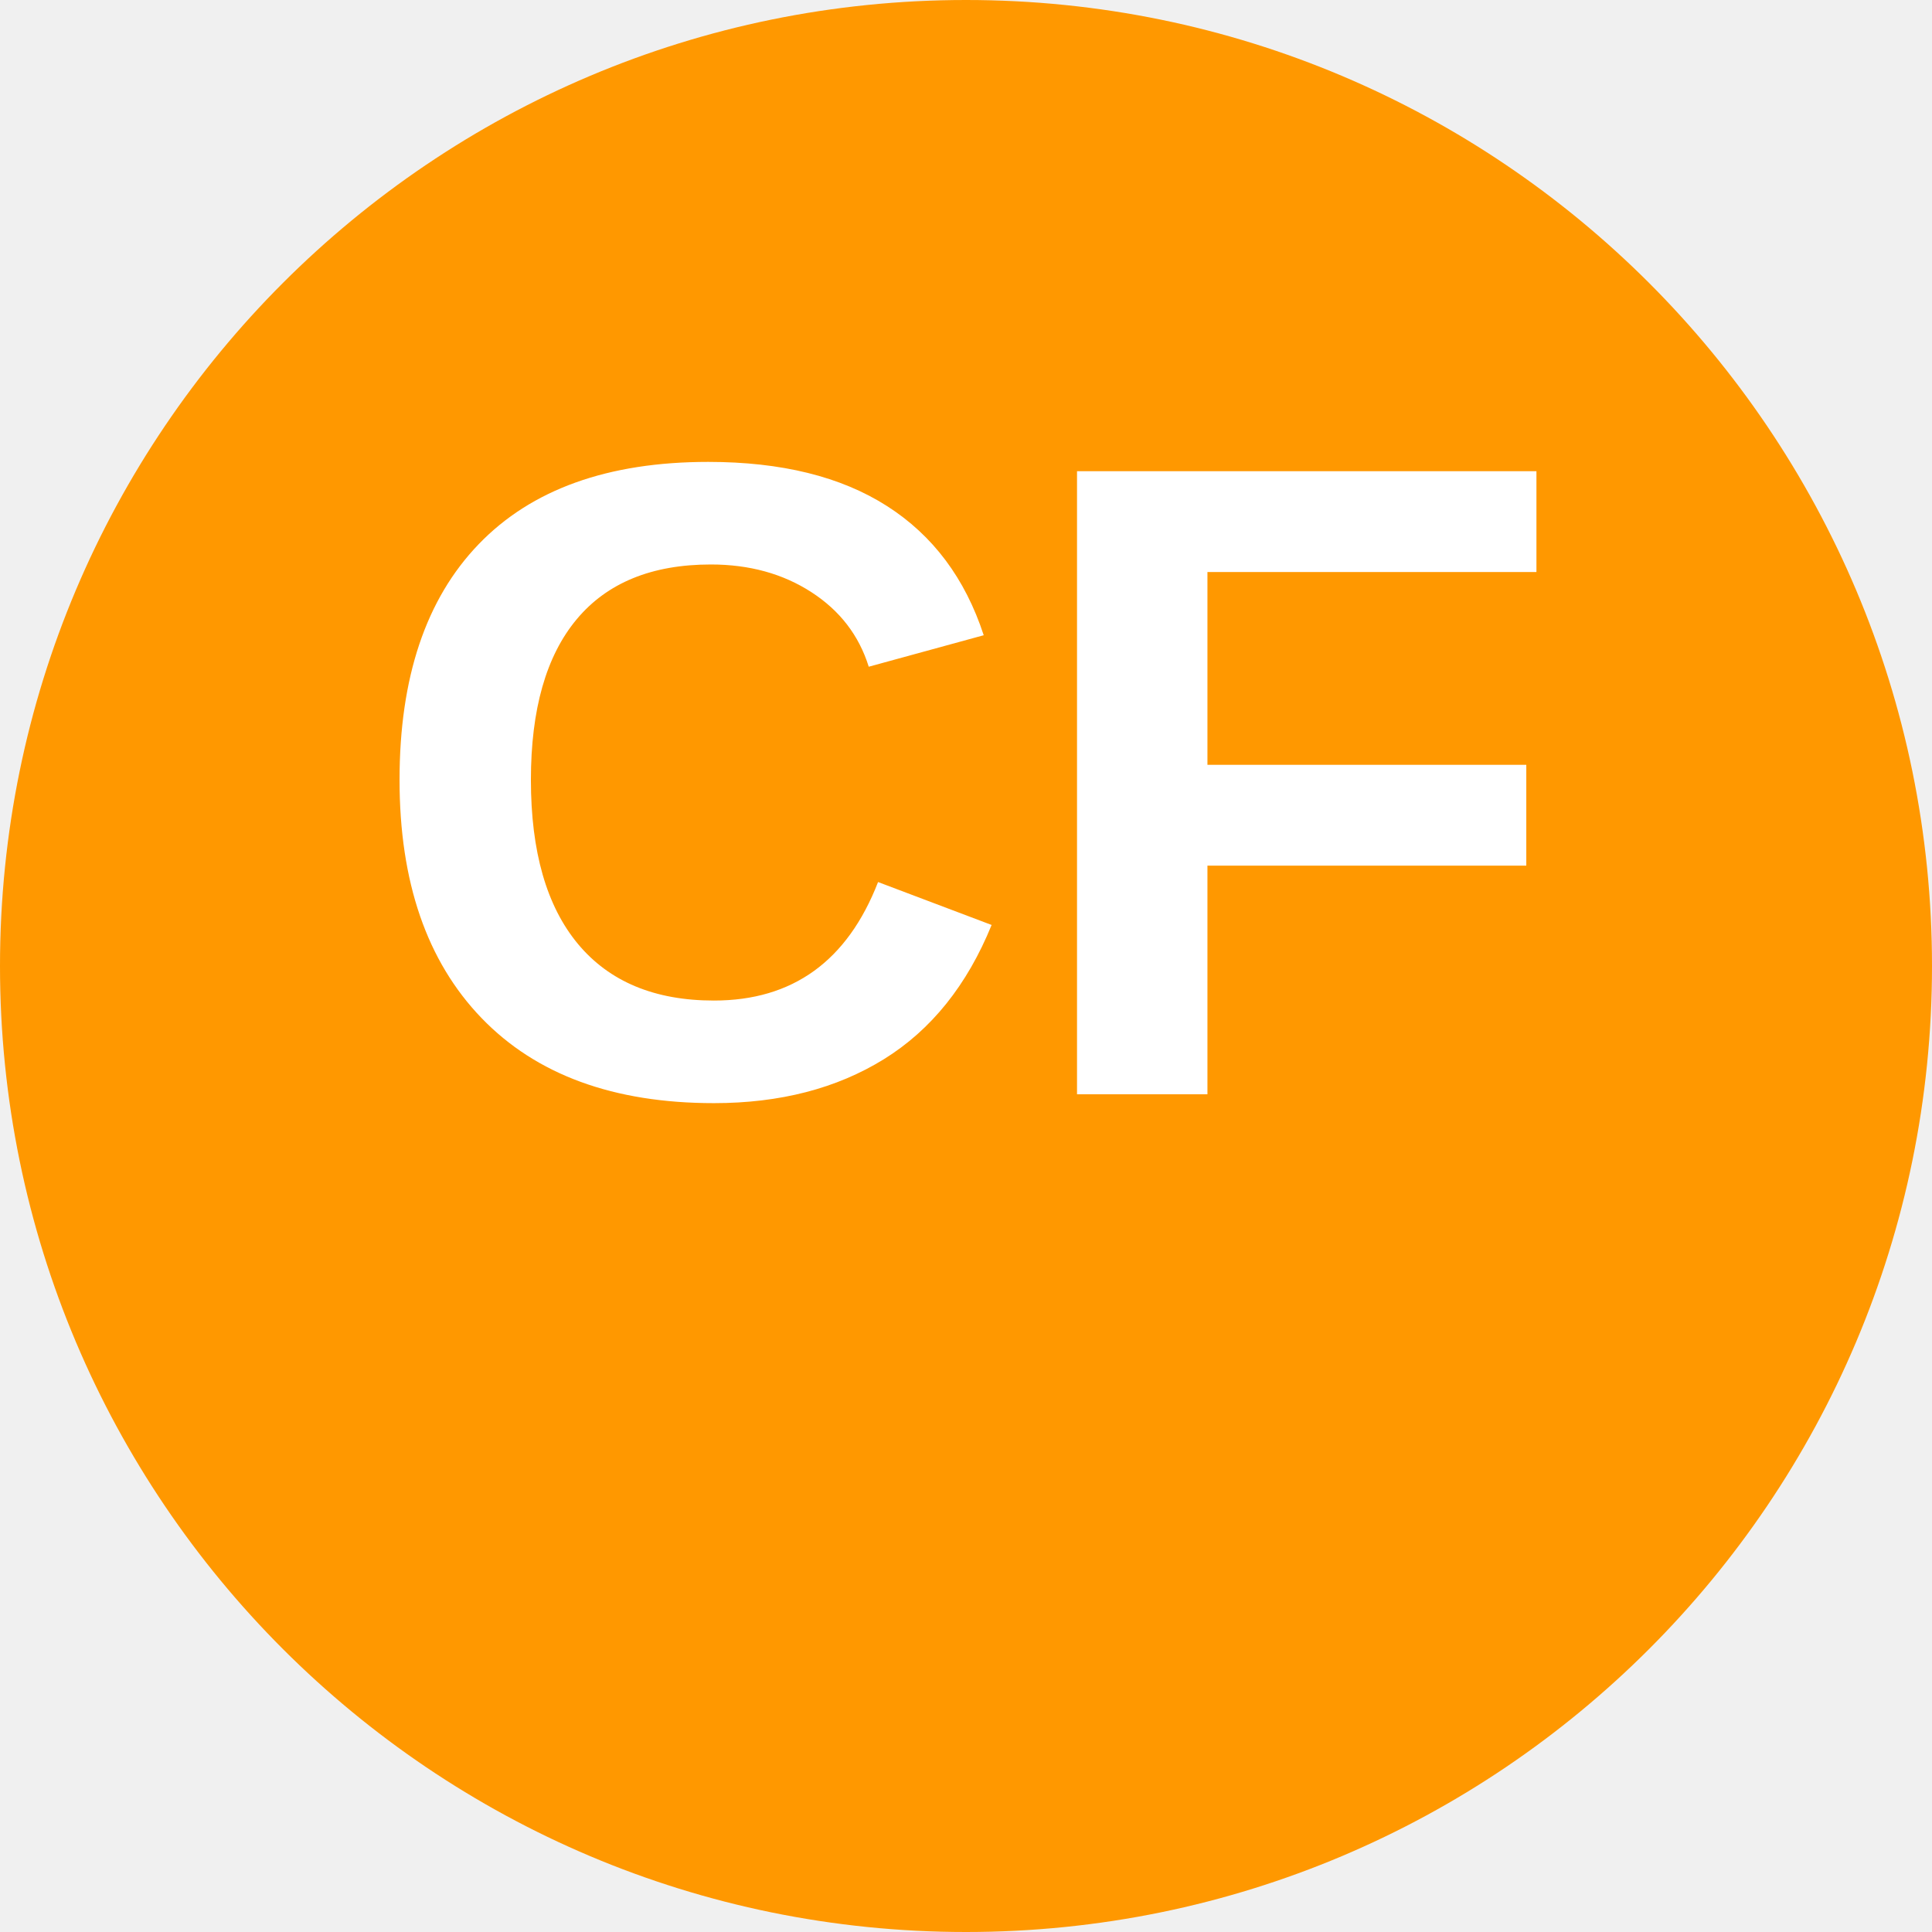
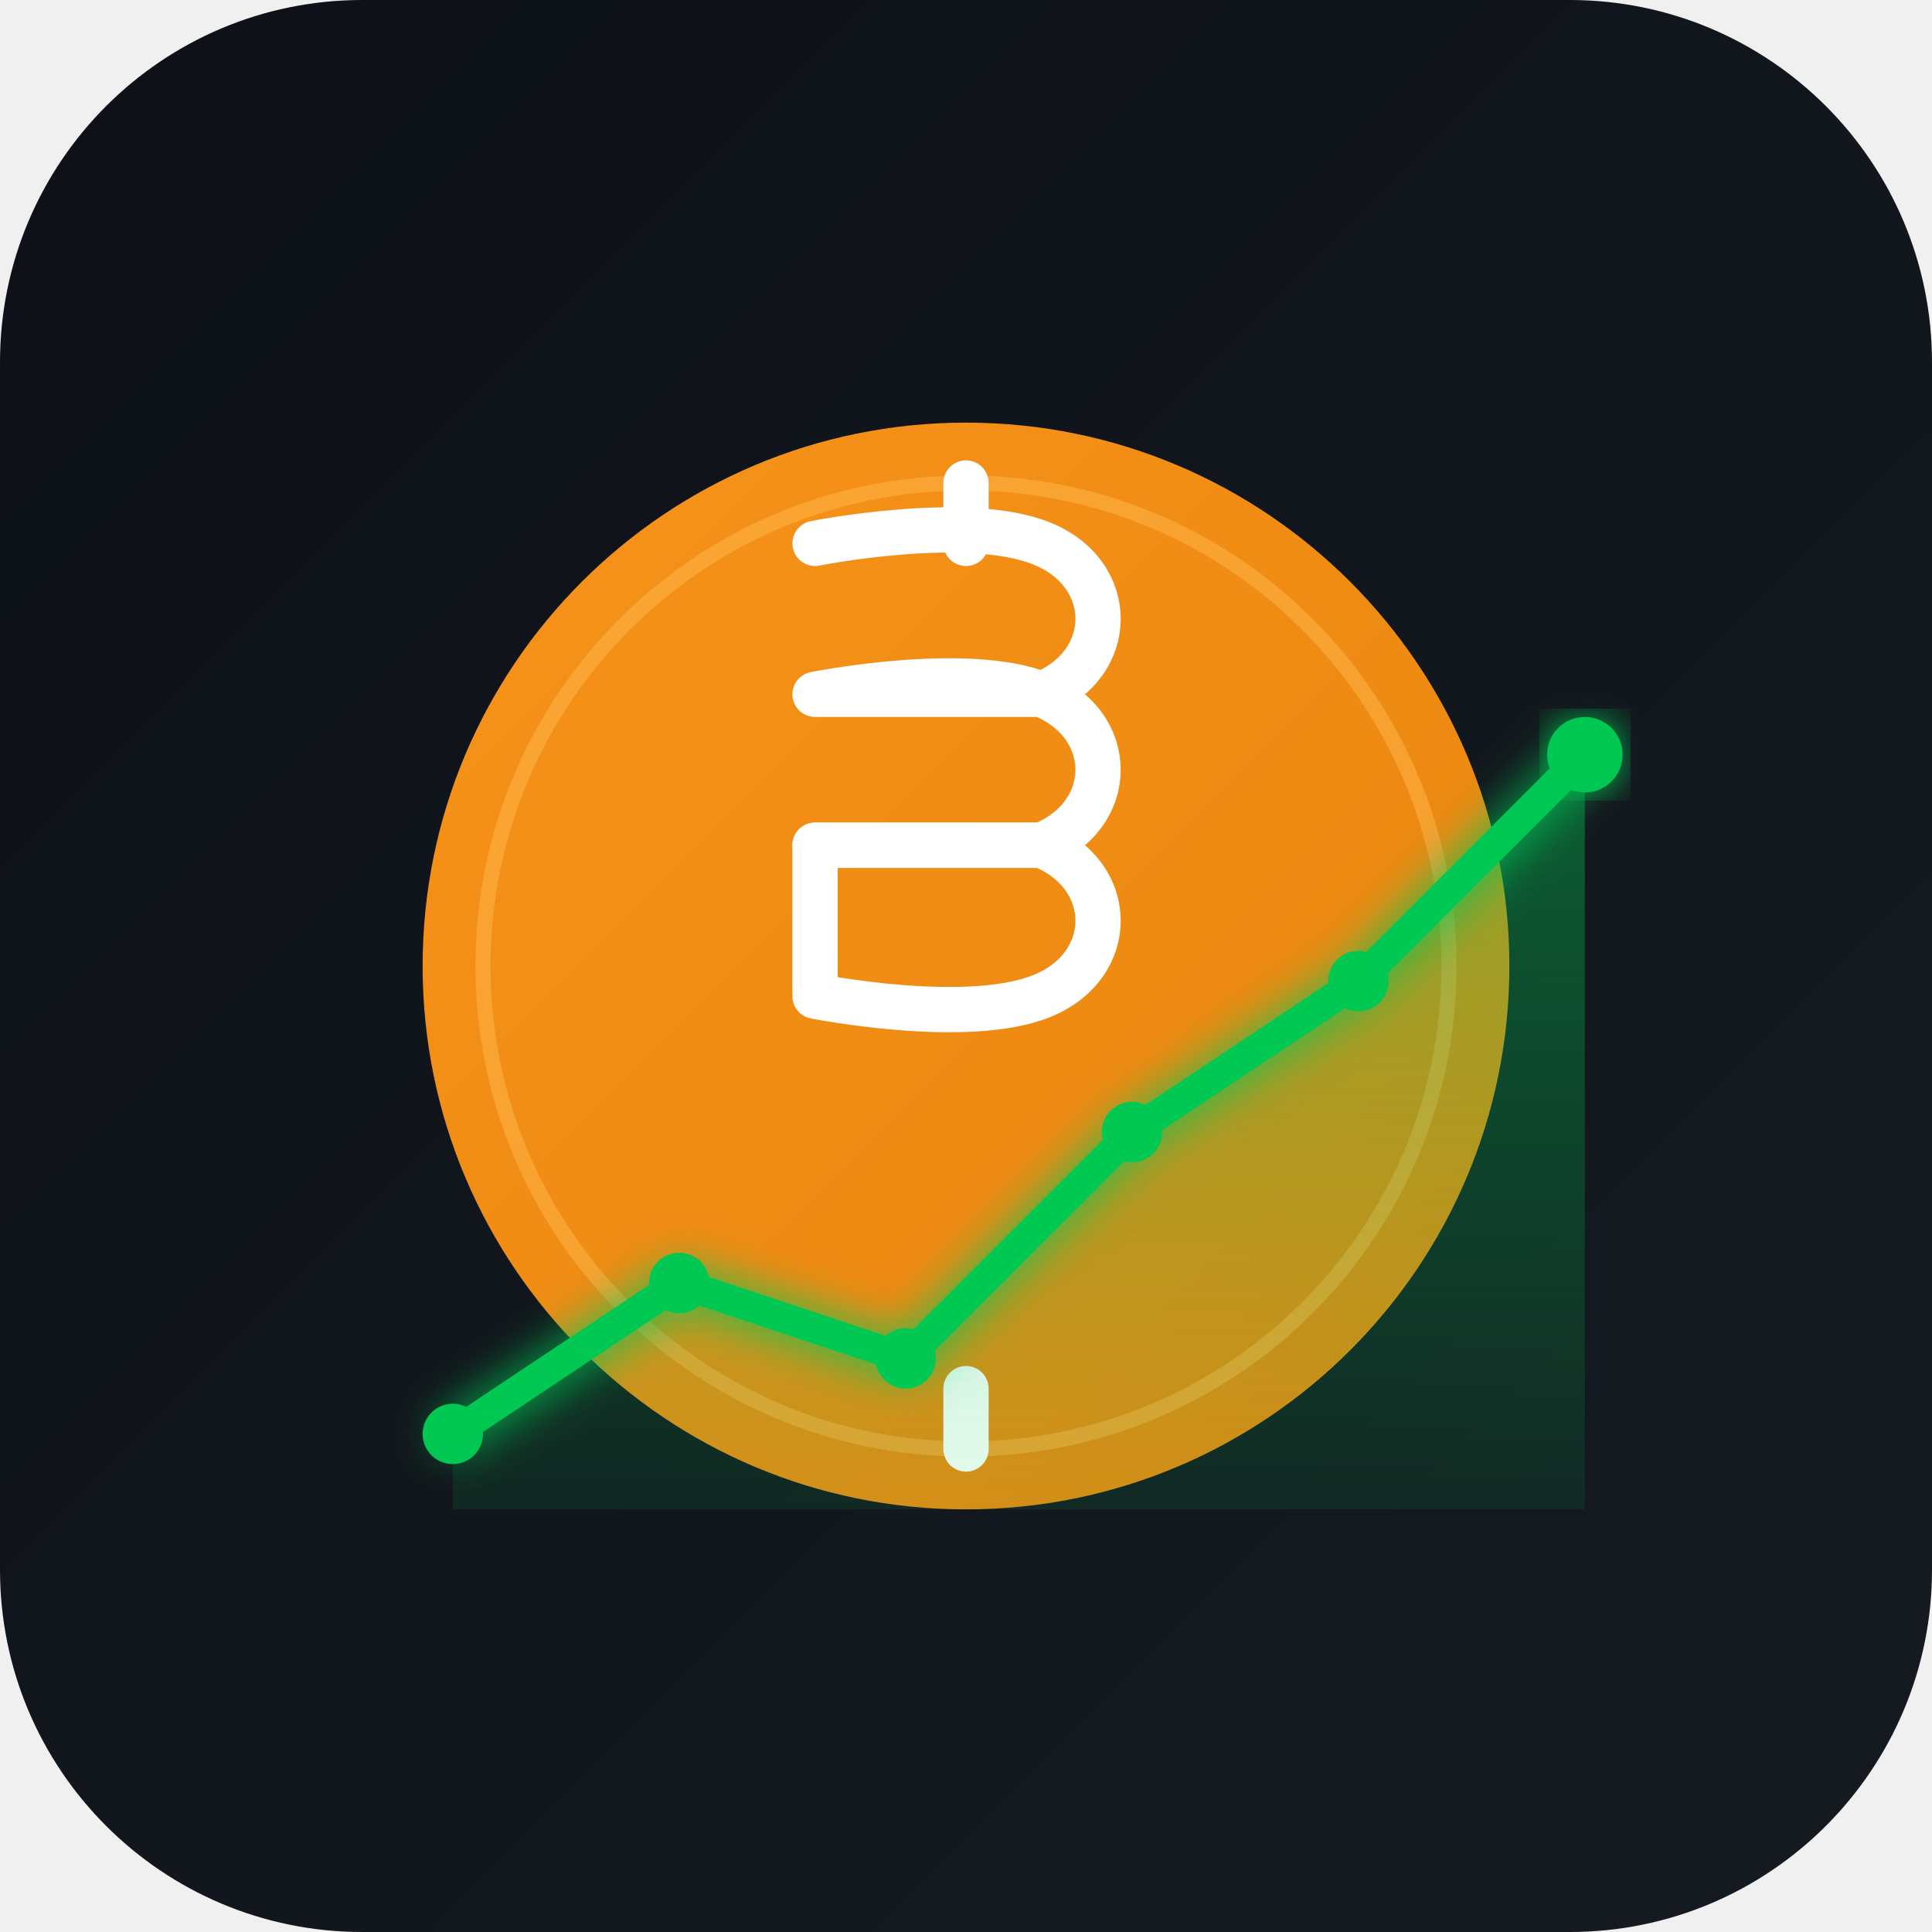
<svg xmlns="http://www.w3.org/2000/svg" width="256" height="256" viewBox="0 0 256 256">
-   <circle cx="128" cy="128" r="128" fill="#FF9800" />
-   <text x="128" y="145" text-anchor="middle" font-family="Arial,Helvetica,sans-serif" font-weight="bold" font-size="120" fill="#FFFFFF">CF</text>
+   <defs>
+     <linearGradient id="coinGrad" x1="0%" y1="0%" x2="100%" y2="100%">
+       <stop offset="0%" stop-color="#f7931a" />
+       <stop offset="100%" stop-color="#e8850e" />
+     </linearGradient>
+     <linearGradient id="chartGrad" x1="0%" y1="100%" x2="0%" y2="0%">
+       <stop offset="0%" stop-color="#00c853" stop-opacity="0.1" />
+       <stop offset="100%" stop-color="#00c853" stop-opacity="0.4" />
+     </linearGradient>
+     <linearGradient id="bgGrad" x1="0%" y1="0%" x2="100%" y2="100%">
+       <stop offset="0%" stop-color="#0d1117" />
+       <stop offset="100%" stop-color="#161b22" />
+     </linearGradient>
+     <filter id="glow">
+       <feGaussianBlur stdDeviation="3" result="blur" />
+       <feMerge>
+         <feMergeNode in="blur" />
+         <feMergeNode in="SourceGraphic" />
+       </feMerge>
+     </filter>
+   </defs>
+   <rect width="256" height="256" rx="48" fill="url(#bgGrad)" />
+   <circle cx="128" cy="128" r="72" fill="url(#coinGrad)" />
+   <circle cx="128" cy="128" r="64" fill="none" stroke="#ffb74d" stroke-width="2" opacity="0.5" />
+   <path d="M128,72 L128,64 M128,192 L128,184" stroke="#fff" stroke-width="6" stroke-linecap="round" />
+   <path d="M108,72 C108,72 128,68 138,72 C148,76 148,88 138,92 L108,92 M108,92 C108,92 128,88 138,92 C148,96 148,108 138,112 L108,112" fill="none" stroke="#fff" stroke-width="6" stroke-linecap="round" stroke-linejoin="round" />
+   <path d="M108,112 L138,112 C148,116 148,128 138,132 C128,136 108,132 108,132 L108,112" fill="none" stroke="#fff" stroke-width="6" stroke-linecap="round" stroke-linejoin="round" />
+   <polyline points="60,190 90,170 120,180 150,150 180,130 210,100" fill="none" stroke="#00c853" stroke-width="4" stroke-linecap="round" stroke-linejoin="round" filter="url(#glow)" />
+   <polygon points="60,190 90,170 120,180 150,150 180,130 210,100 210,200 60,200" fill="url(#chartGrad)" />
+   <circle cx="60" cy="190" r="4" fill="#00c853" />
+   <circle cx="90" cy="170" r="4" fill="#00c853" />
+   <circle cx="120" cy="180" r="4" fill="#00c853" />
+   <circle cx="150" cy="150" r="4" fill="#00c853" />
+   <circle cx="180" cy="130" r="4" fill="#00c853" />
+   <circle cx="210" cy="100" r="5" fill="#00c853" filter="url(#glow)" />
</svg>
